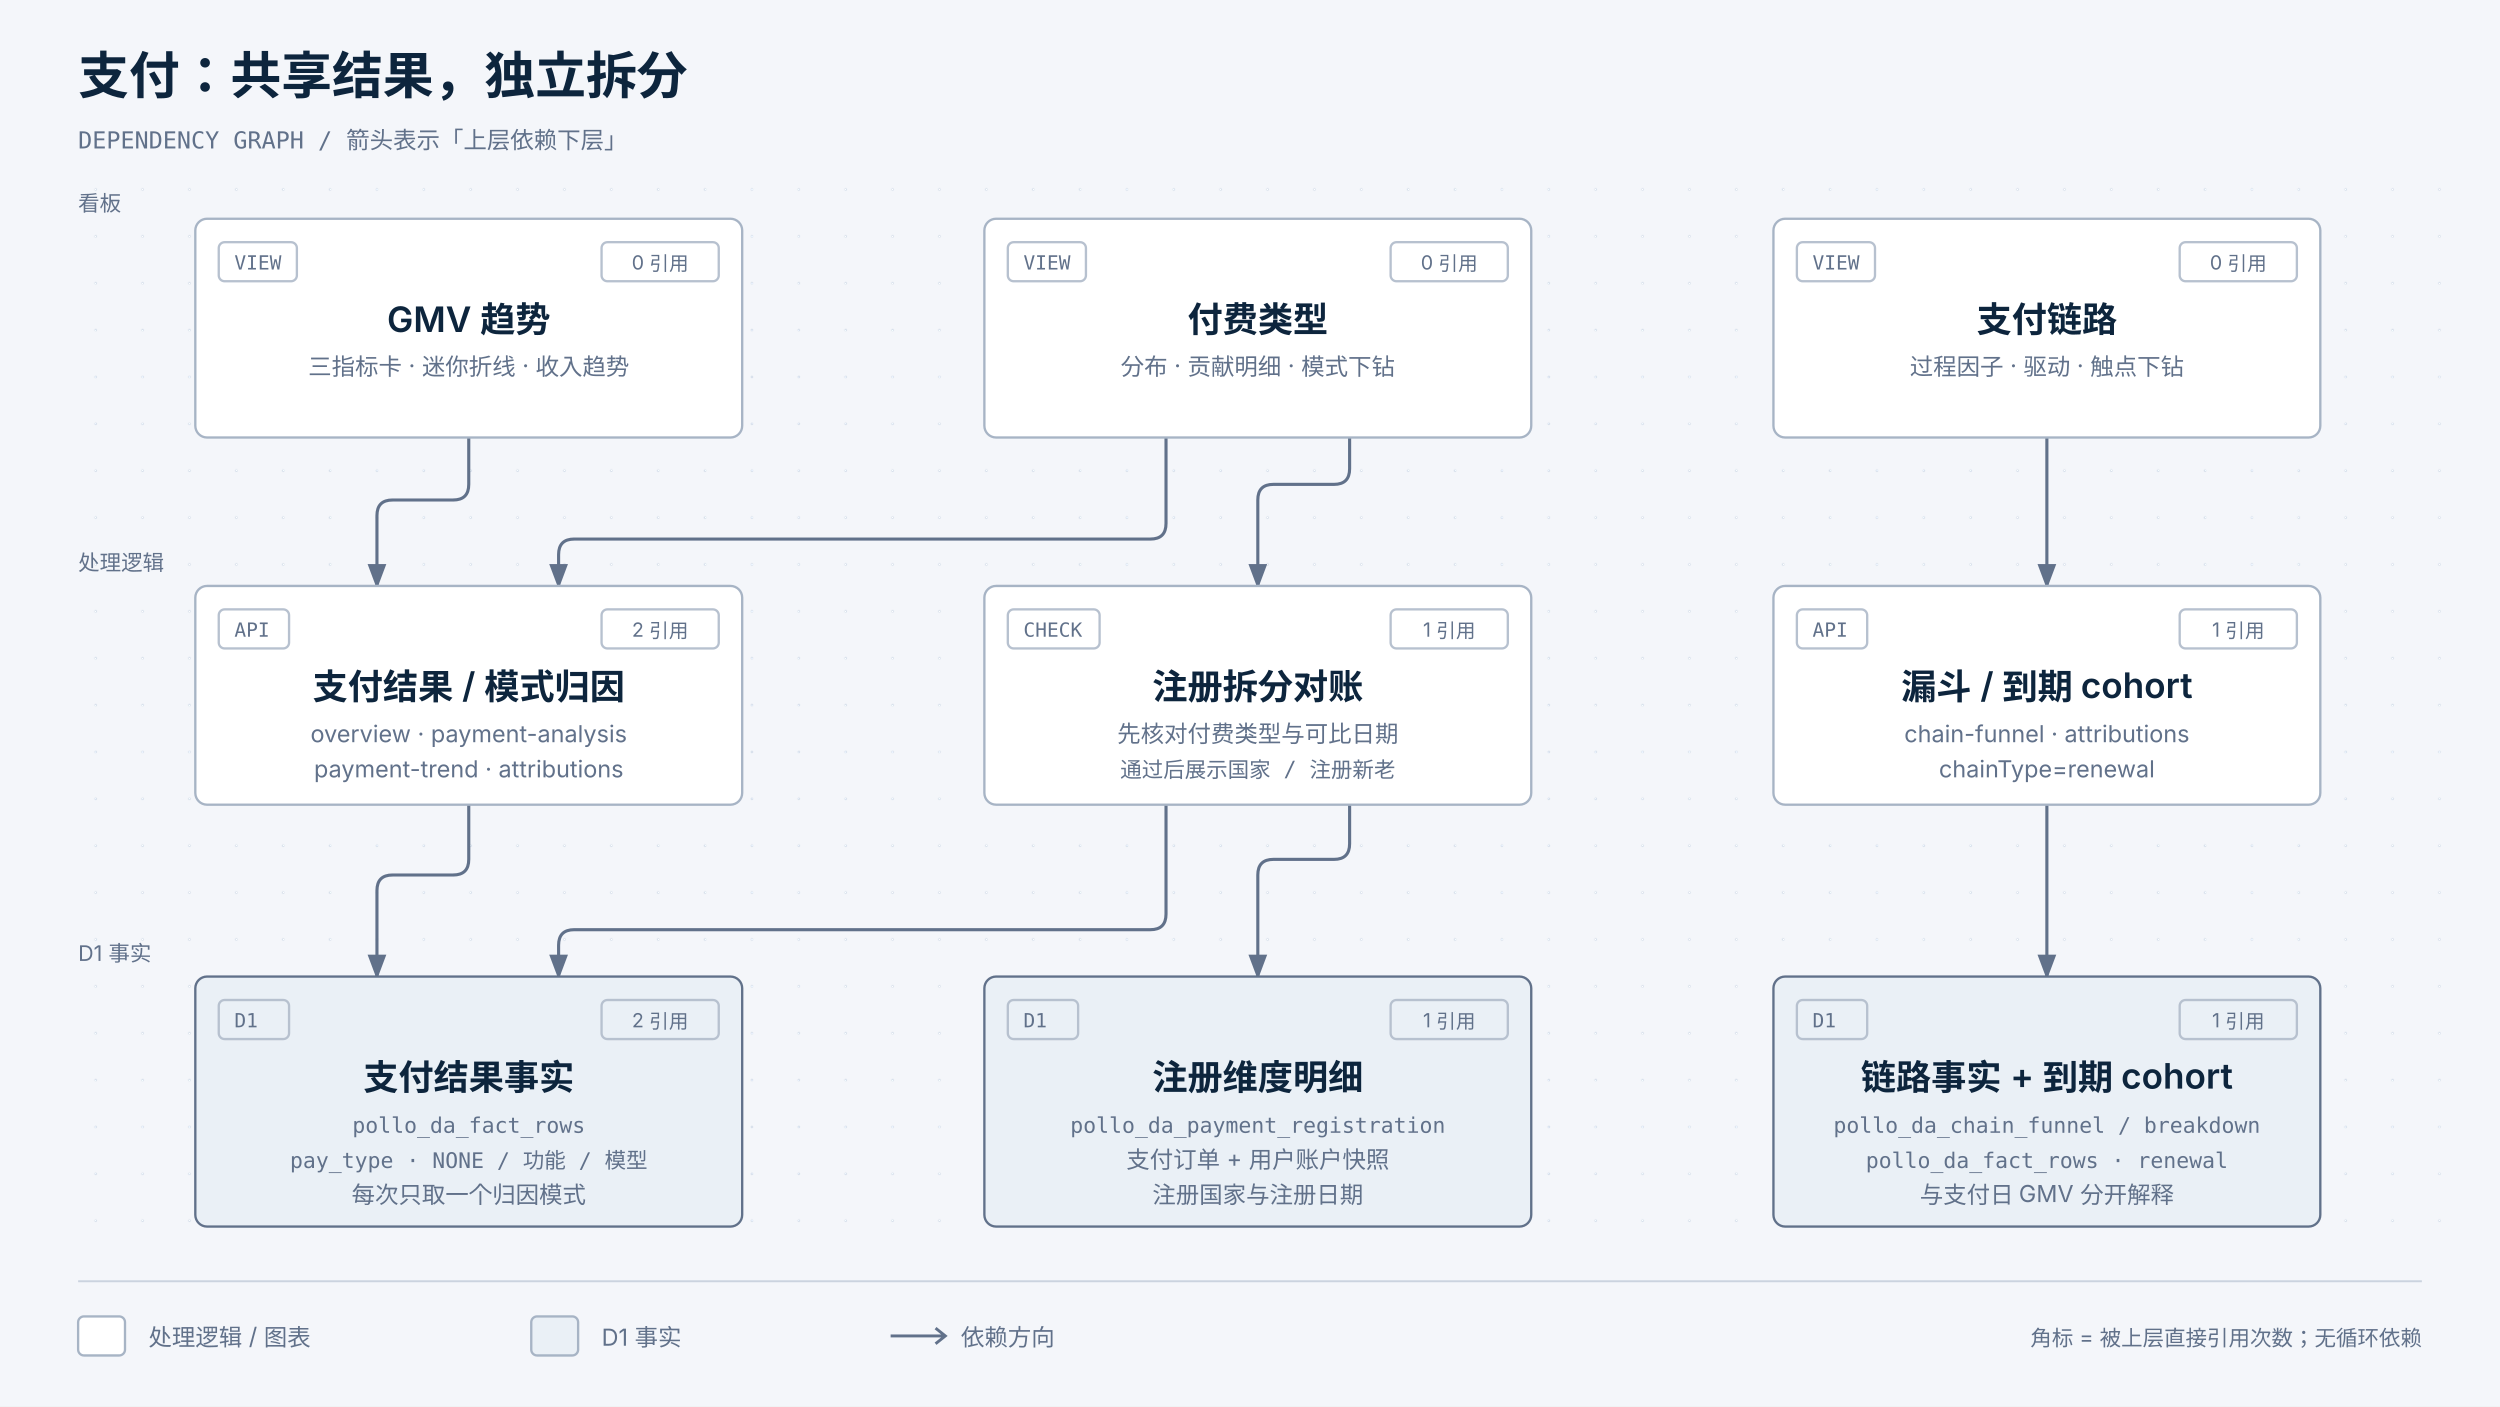
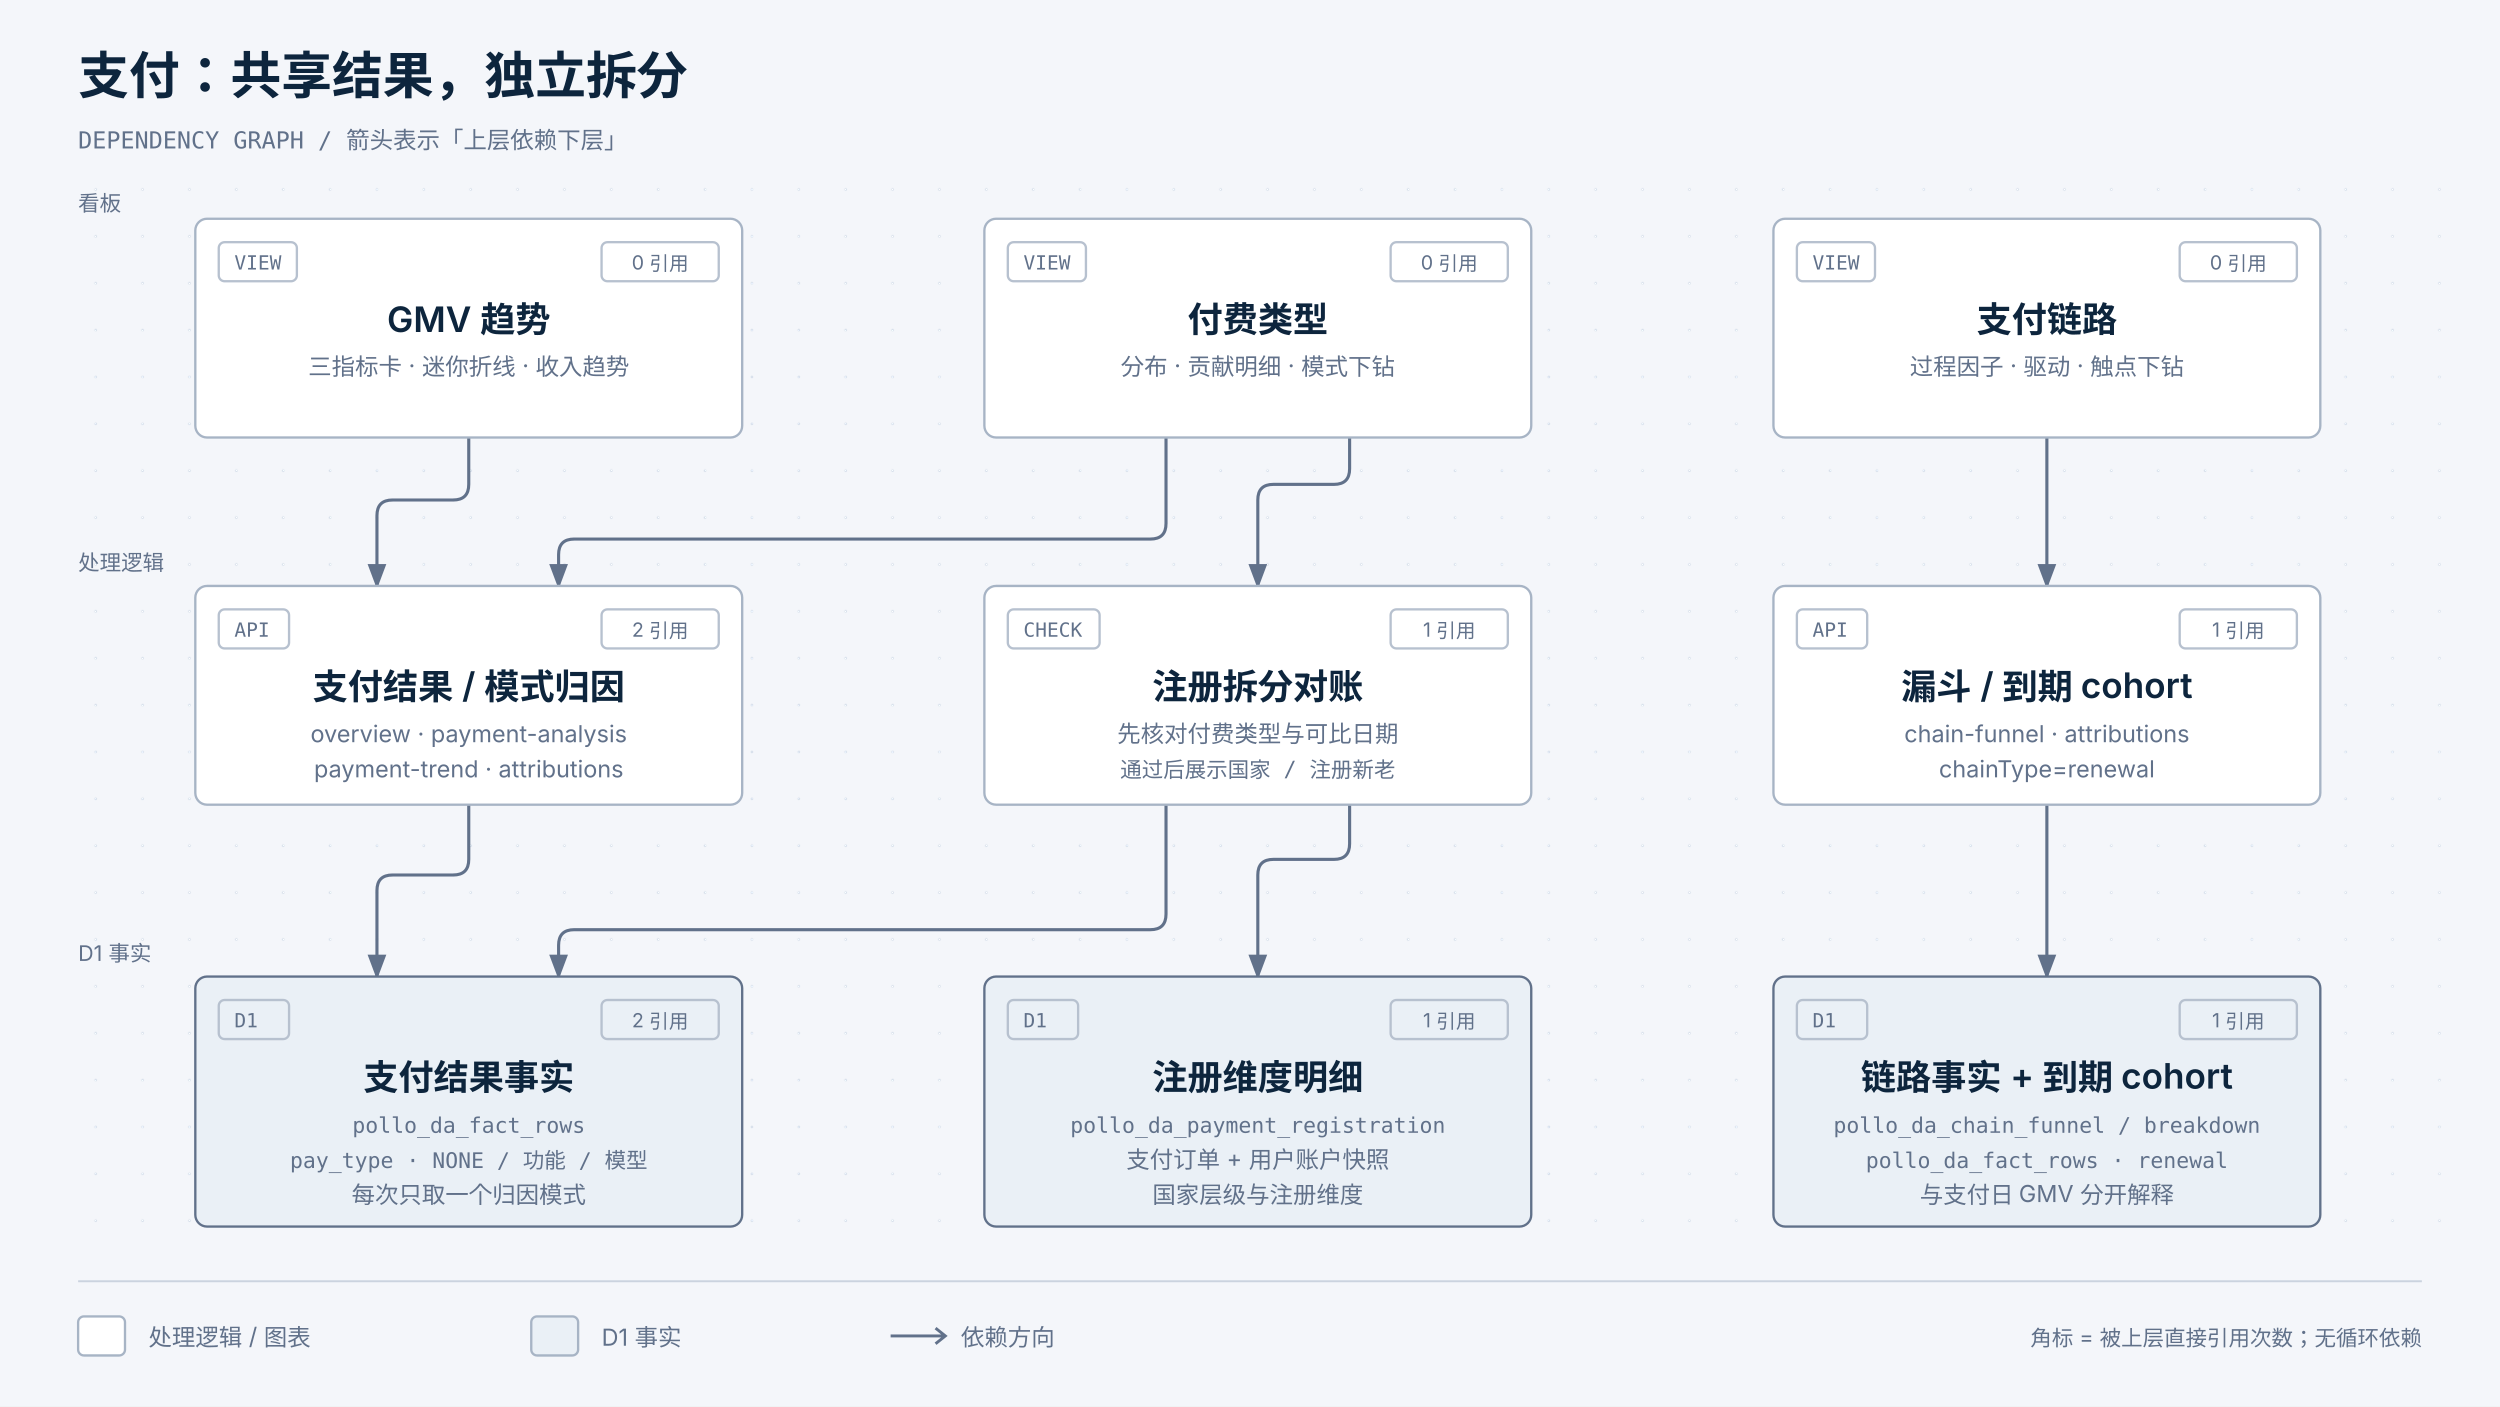
<svg xmlns="http://www.w3.org/2000/svg" viewBox="0 0 1280 720" role="img" aria-labelledby="lineage-payment-title lineage-payment-desc" id="data-lineage-payment-root">
  <defs>
    <style>#data-lineage-payment-root { color: #0d253d; font-family: Inter,-apple-system,BlinkMacSystemFont,"PingFang SC",sans-serif; }
      #data-lineage-payment-root header p, #data-lineage-payment-root p.caption { font-size:14px;color:#61718a;line-height:1.8 }
      #data-lineage-payment-root section { margin-top:40px }
      #data-lineage-payment-root .diagram-container { max-width:100%;overflow-x:auto;border:1px solid #d9e1ec;border-radius:8px }
      #data-lineage-payment-root a { color:#533afd }
      @media print {
#data-lineage-payment-root .diagram-container { overflow:visible }
      #data-lineage-payment-root section { break-inside:avoid }
}</style>
    <marker id="data-lineage-payment-lineage-payment-arrow" markerWidth="8" markerHeight="6" refX="7" refY="3" orient="auto">
      <path d="M0 0 L8 3 L0 6Z" fill="#61718a" />
    </marker>
    <pattern id="data-lineage-payment-lineage-payment-dots" width="24" height="24" patternUnits="userSpaceOnUse">
      <circle cx="1" cy="1" r=".7" fill="#d9e1ec" />
    </pattern>
  </defs>
  <rect width="1280" height="720" fill="#f4f6fa" />
  <rect x="28" y="80" width="1224" height="552" fill="url(#data-lineage-payment-lineage-payment-dots)" />
  <text x="40" y="48" font-size="26" fill="#0d253d" text-anchor="start" font-weight="600" font-family="Inter, -apple-system, BlinkMacSystemFont, PingFang SC, sans-serif">支付：共享结果，独立拆分</text>
  <text x="40" y="76" font-size="12" fill="#61718a" text-anchor="start" font-weight="400" font-family="ui-monospace, SFMono-Regular, Menlo, monospace">DEPENDENCY GRAPH  /  箭头表示「上层依赖下层」</text>
  <text x="40" y="108" font-size="11" fill="#61718a" text-anchor="start" font-weight="400" font-family="Inter, -apple-system, BlinkMacSystemFont, PingFang SC, sans-serif">看板</text>
  <text x="40" y="292" font-size="11" fill="#61718a" text-anchor="start" font-weight="400" font-family="Inter, -apple-system, BlinkMacSystemFont, PingFang SC, sans-serif">处理逻辑</text>
  <text x="40" y="492" font-size="11" fill="#61718a" text-anchor="start" font-weight="400" font-family="Inter, -apple-system, BlinkMacSystemFont, PingFang SC, sans-serif">D1 事实</text>
  <path d="M240 224V248Q240 256 232 256H201Q193 256 193 264V300" fill="none" stroke="#61718a" stroke-width="1.6" marker-end="url(#data-lineage-payment-lineage-payment-arrow)" />
  <path d="M597 224V268Q597 276 589 276H294Q286 276 286 284V300" fill="none" stroke="#61718a" stroke-width="1.6" marker-end="url(#data-lineage-payment-lineage-payment-arrow)" />
  <path d="M691 224V240Q691 248 683 248H652Q644 248 644 256V300" fill="none" stroke="#61718a" stroke-width="1.6" marker-end="url(#data-lineage-payment-lineage-payment-arrow)" />
  <path d="M1048 224V300" fill="none" stroke="#61718a" stroke-width="1.6" marker-end="url(#data-lineage-payment-lineage-payment-arrow)" />
  <path d="M240 412V440Q240 448 232 448H201Q193 448 193 456V500" fill="none" stroke="#61718a" stroke-width="1.6" marker-end="url(#data-lineage-payment-lineage-payment-arrow)" />
  <path d="M597 412V468Q597 476 589 476H294Q286 476 286 484V500" fill="none" stroke="#61718a" stroke-width="1.6" marker-end="url(#data-lineage-payment-lineage-payment-arrow)" />
  <path d="M691 412V432Q691 440 683 440H652Q644 440 644 448V500" fill="none" stroke="#61718a" stroke-width="1.6" marker-end="url(#data-lineage-payment-lineage-payment-arrow)" />
  <path d="M1048 412V500" fill="none" stroke="#61718a" stroke-width="1.6" marker-end="url(#data-lineage-payment-lineage-payment-arrow)" />
  <g data-node="GMV 趋势">
    <rect x="100" y="112" width="280" height="112" rx="6" fill="#fff" stroke="#a7b4c5" stroke-width="1.2" />
    <rect x="112" y="124" width="40" height="20" rx="3" fill="#fff" stroke="#b7c1cf" stroke-width="1.2" />
    <text x="120" y="138" font-size="10" fill="#61718a" text-anchor="start" font-weight="400" font-family="ui-monospace, SFMono-Regular, Menlo, monospace">VIEW</text>
    <rect x="308" y="124" width="60" height="20" rx="3" fill="#fff" stroke="#b7c1cf" stroke-width="1.2" />
    <text x="338" y="138" font-size="10" fill="#61718a" text-anchor="middle" font-weight="400" font-family="Inter, -apple-system, BlinkMacSystemFont, PingFang SC, sans-serif">0 引用</text>
    <text x="240.0" y="170" font-size="18" fill="#0d253d" text-anchor="middle" font-weight="600" font-family="Inter, -apple-system, BlinkMacSystemFont, PingFang SC, sans-serif">GMV 趋势</text>
    <text x="240.0" y="192" font-size="12" fill="#61718a" text-anchor="middle" font-weight="400" font-family="Inter, -apple-system, BlinkMacSystemFont, PingFang SC, sans-serif">三指标卡 · 迷你折线 · 收入趋势</text>
  </g>
  <g data-node="付费类型">
    <rect x="504" y="112" width="280" height="112" rx="6" fill="#fff" stroke="#a7b4c5" stroke-width="1.2" />
    <rect x="516" y="124" width="40" height="20" rx="3" fill="#fff" stroke="#b7c1cf" stroke-width="1.2" />
    <text x="524" y="138" font-size="10" fill="#61718a" text-anchor="start" font-weight="400" font-family="ui-monospace, SFMono-Regular, Menlo, monospace">VIEW</text>
    <rect x="712" y="124" width="60" height="20" rx="3" fill="#fff" stroke="#b7c1cf" stroke-width="1.2" />
    <text x="742" y="138" font-size="10" fill="#61718a" text-anchor="middle" font-weight="400" font-family="Inter, -apple-system, BlinkMacSystemFont, PingFang SC, sans-serif">0 引用</text>
    <text x="644.0" y="170" font-size="18" fill="#0d253d" text-anchor="middle" font-weight="600" font-family="Inter, -apple-system, BlinkMacSystemFont, PingFang SC, sans-serif">付费类型</text>
    <text x="644.0" y="192" font-size="12" fill="#61718a" text-anchor="middle" font-weight="400" font-family="Inter, -apple-system, BlinkMacSystemFont, PingFang SC, sans-serif">分布 · 贡献明细 · 模式下钻</text>
  </g>
  <g data-node="支付链路">
    <rect x="908" y="112" width="280" height="112" rx="6" fill="#fff" stroke="#a7b4c5" stroke-width="1.2" />
    <rect x="920" y="124" width="40" height="20" rx="3" fill="#fff" stroke="#b7c1cf" stroke-width="1.2" />
    <text x="928" y="138" font-size="10" fill="#61718a" text-anchor="start" font-weight="400" font-family="ui-monospace, SFMono-Regular, Menlo, monospace">VIEW</text>
    <rect x="1116" y="124" width="60" height="20" rx="3" fill="#fff" stroke="#b7c1cf" stroke-width="1.2" />
    <text x="1146" y="138" font-size="10" fill="#61718a" text-anchor="middle" font-weight="400" font-family="Inter, -apple-system, BlinkMacSystemFont, PingFang SC, sans-serif">0 引用</text>
    <text x="1048.0" y="170" font-size="18" fill="#0d253d" text-anchor="middle" font-weight="600" font-family="Inter, -apple-system, BlinkMacSystemFont, PingFang SC, sans-serif">支付链路</text>
    <text x="1048.0" y="192" font-size="12" fill="#61718a" text-anchor="middle" font-weight="400" font-family="Inter, -apple-system, BlinkMacSystemFont, PingFang SC, sans-serif">过程因子 · 驱动 · 触点下钻</text>
  </g>
  <g data-node="支付结果 / 模式归因">
    <rect x="100" y="300" width="280" height="112" rx="6" fill="#fff" stroke="#a7b4c5" stroke-width="1.2" />
    <rect x="112" y="312" width="36" height="20" rx="3" fill="#fff" stroke="#b7c1cf" stroke-width="1.2" />
    <text x="120" y="326" font-size="10" fill="#61718a" text-anchor="start" font-weight="400" font-family="ui-monospace, SFMono-Regular, Menlo, monospace">API</text>
    <rect x="308" y="312" width="60" height="20" rx="3" fill="#fff" stroke="#b7c1cf" stroke-width="1.2" />
    <text x="338" y="326" font-size="10" fill="#61718a" text-anchor="middle" font-weight="400" font-family="Inter, -apple-system, BlinkMacSystemFont, PingFang SC, sans-serif">2 引用</text>
    <text x="240.0" y="358" font-size="18" fill="#0d253d" text-anchor="middle" font-weight="600" font-family="Inter, -apple-system, BlinkMacSystemFont, PingFang SC, sans-serif">支付结果 / 模式归因</text>
    <text x="240.0" y="380" font-size="12" fill="#61718a" text-anchor="middle" font-weight="400" font-family="Inter, -apple-system, BlinkMacSystemFont, PingFang SC, sans-serif">overview · payment-analysis</text>
    <text x="240.0" y="398" font-size="12" fill="#61718a" text-anchor="middle" font-weight="400" font-family="Inter, -apple-system, BlinkMacSystemFont, PingFang SC, sans-serif">payment-trend · attributions</text>
  </g>
  <g data-node="注册拆分对账">
    <rect x="504" y="300" width="280" height="112" rx="6" fill="#fff" stroke="#a7b4c5" stroke-width="1.2" />
    <rect x="516" y="312" width="47" height="20" rx="3" fill="#fff" stroke="#b7c1cf" stroke-width="1.2" />
    <text x="524" y="326" font-size="10" fill="#61718a" text-anchor="start" font-weight="400" font-family="ui-monospace, SFMono-Regular, Menlo, monospace">CHECK</text>
    <rect x="712" y="312" width="60" height="20" rx="3" fill="#fff" stroke="#b7c1cf" stroke-width="1.2" />
    <text x="742" y="326" font-size="10" fill="#61718a" text-anchor="middle" font-weight="400" font-family="Inter, -apple-system, BlinkMacSystemFont, PingFang SC, sans-serif">1 引用</text>
    <text x="644.0" y="358" font-size="18" fill="#0d253d" text-anchor="middle" font-weight="600" font-family="Inter, -apple-system, BlinkMacSystemFont, PingFang SC, sans-serif">注册拆分对账</text>
    <text x="644.0" y="380" font-size="12" fill="#61718a" text-anchor="middle" font-weight="400" font-family="Inter, -apple-system, BlinkMacSystemFont, PingFang SC, sans-serif">先核对付费类型与可比日期</text>
    <text x="644.0" y="398" font-size="11" fill="#61718a" text-anchor="middle" font-weight="400" font-family="ui-monospace, SFMono-Regular, Menlo, monospace">通过后展示国家 / 注册新老</text>
  </g>
  <g data-node="漏斗 / 到期 cohort">
    <rect x="908" y="300" width="280" height="112" rx="6" fill="#fff" stroke="#a7b4c5" stroke-width="1.2" />
    <rect x="920" y="312" width="36" height="20" rx="3" fill="#fff" stroke="#b7c1cf" stroke-width="1.2" />
    <text x="928" y="326" font-size="10" fill="#61718a" text-anchor="start" font-weight="400" font-family="ui-monospace, SFMono-Regular, Menlo, monospace">API</text>
    <rect x="1116" y="312" width="60" height="20" rx="3" fill="#fff" stroke="#b7c1cf" stroke-width="1.2" />
    <text x="1146" y="326" font-size="10" fill="#61718a" text-anchor="middle" font-weight="400" font-family="Inter, -apple-system, BlinkMacSystemFont, PingFang SC, sans-serif">1 引用</text>
    <text x="1048.0" y="358" font-size="18" fill="#0d253d" text-anchor="middle" font-weight="600" font-family="Inter, -apple-system, BlinkMacSystemFont, PingFang SC, sans-serif">漏斗 / 到期 cohort</text>
    <text x="1048.0" y="380" font-size="12" fill="#61718a" text-anchor="middle" font-weight="400" font-family="Inter, -apple-system, BlinkMacSystemFont, PingFang SC, sans-serif">chain-funnel · attributions</text>
    <text x="1048.0" y="398" font-size="12" fill="#61718a" text-anchor="middle" font-weight="400" font-family="Inter, -apple-system, BlinkMacSystemFont, PingFang SC, sans-serif">chainType=renewal</text>
  </g>
  <g data-node="支付结果事实">
    <rect x="100" y="500" width="280" height="128" rx="6" fill="#eaf0f6" stroke="#61718a" stroke-width="1.2" />
    <rect x="112" y="512" width="36" height="20" rx="3" fill="#eaf0f6" stroke="#b7c1cf" stroke-width="1.2" />
    <text x="120" y="526" font-size="10" fill="#61718a" text-anchor="start" font-weight="400" font-family="ui-monospace, SFMono-Regular, Menlo, monospace">D1</text>
    <rect x="308" y="512" width="60" height="20" rx="3" fill="#eaf0f6" stroke="#b7c1cf" stroke-width="1.2" />
    <text x="338" y="526" font-size="10" fill="#61718a" text-anchor="middle" font-weight="400" font-family="Inter, -apple-system, BlinkMacSystemFont, PingFang SC, sans-serif">2 引用</text>
    <text x="240.0" y="558" font-size="18" fill="#0d253d" text-anchor="middle" font-weight="600" font-family="Inter, -apple-system, BlinkMacSystemFont, PingFang SC, sans-serif">支付结果事实</text>
    <text x="240.0" y="580" font-size="11" fill="#61718a" text-anchor="middle" font-weight="400" font-family="ui-monospace, SFMono-Regular, Menlo, monospace">pollo_da_fact_rows</text>
    <text x="240.0" y="598" font-size="11" fill="#61718a" text-anchor="middle" font-weight="400" font-family="ui-monospace, SFMono-Regular, Menlo, monospace">pay_type · NONE / 功能 / 模型</text>
    <text x="240.0" y="616" font-size="12" fill="#61718a" text-anchor="middle" font-weight="400" font-family="Inter, -apple-system, BlinkMacSystemFont, PingFang SC, sans-serif">每次只取一个归因模式</text>
  </g>
  <g data-node="注册维度明细">
    <rect x="504" y="500" width="280" height="128" rx="6" fill="#eaf0f6" stroke="#61718a" stroke-width="1.2" />
    <rect x="516" y="512" width="36" height="20" rx="3" fill="#eaf0f6" stroke="#b7c1cf" stroke-width="1.2" />
    <text x="524" y="526" font-size="10" fill="#61718a" text-anchor="start" font-weight="400" font-family="ui-monospace, SFMono-Regular, Menlo, monospace">D1</text>
    <rect x="712" y="512" width="60" height="20" rx="3" fill="#eaf0f6" stroke="#b7c1cf" stroke-width="1.2" />
    <text x="742" y="526" font-size="10" fill="#61718a" text-anchor="middle" font-weight="400" font-family="Inter, -apple-system, BlinkMacSystemFont, PingFang SC, sans-serif">1 引用</text>
    <text x="644.0" y="558" font-size="18" fill="#0d253d" text-anchor="middle" font-weight="600" font-family="Inter, -apple-system, BlinkMacSystemFont, PingFang SC, sans-serif">注册维度明细</text>
    <text x="644.0" y="580" font-size="11" fill="#61718a" text-anchor="middle" font-weight="400" font-family="ui-monospace, SFMono-Regular, Menlo, monospace">pollo_da_payment_registration</text>
    <text x="644.0" y="598" font-size="12" fill="#61718a" text-anchor="middle" font-weight="400" font-family="Inter, -apple-system, BlinkMacSystemFont, PingFang SC, sans-serif">支付订单 + 用户账户快照</text>
-     <text x="644.0" y="616" font-size="12" fill="#61718a" text-anchor="middle" font-weight="400" font-family="Inter, -apple-system, BlinkMacSystemFont, PingFang SC, sans-serif">注册国家与注册日期</text>
+     <text x="644.0" y="616" font-size="12" fill="#61718a" text-anchor="middle" font-weight="400" font-family="Inter, -apple-system, BlinkMacSystemFont, PingFang SC, sans-serif">国家层级与注册维度</text>
  </g>
  <g data-node="链路事实 + 到期 cohort">
    <rect x="908" y="500" width="280" height="128" rx="6" fill="#eaf0f6" stroke="#61718a" stroke-width="1.2" />
    <rect x="920" y="512" width="36" height="20" rx="3" fill="#eaf0f6" stroke="#b7c1cf" stroke-width="1.2" />
    <text x="928" y="526" font-size="10" fill="#61718a" text-anchor="start" font-weight="400" font-family="ui-monospace, SFMono-Regular, Menlo, monospace">D1</text>
    <rect x="1116" y="512" width="60" height="20" rx="3" fill="#eaf0f6" stroke="#b7c1cf" stroke-width="1.2" />
    <text x="1146" y="526" font-size="10" fill="#61718a" text-anchor="middle" font-weight="400" font-family="Inter, -apple-system, BlinkMacSystemFont, PingFang SC, sans-serif">1 引用</text>
    <text x="1048.0" y="558" font-size="18" fill="#0d253d" text-anchor="middle" font-weight="600" font-family="Inter, -apple-system, BlinkMacSystemFont, PingFang SC, sans-serif">链路事实 + 到期 cohort</text>
    <text x="1048.0" y="580" font-size="11" fill="#61718a" text-anchor="middle" font-weight="400" font-family="ui-monospace, SFMono-Regular, Menlo, monospace">pollo_da_chain_funnel / breakdown</text>
    <text x="1048.0" y="598" font-size="11" fill="#61718a" text-anchor="middle" font-weight="400" font-family="ui-monospace, SFMono-Regular, Menlo, monospace">pollo_da_fact_rows · renewal</text>
    <text x="1048.0" y="616" font-size="12" fill="#61718a" text-anchor="middle" font-weight="400" font-family="Inter, -apple-system, BlinkMacSystemFont, PingFang SC, sans-serif">与支付日 GMV 分开解释</text>
  </g>
  <path d="M40 656H1240" stroke="#cbd3df" />
  <rect x="40" y="674" width="24" height="20" rx="3" fill="#fff" stroke="#a7b4c5" stroke-width="1.2" />
  <text x="76" y="689" font-size="12" fill="#61718a" text-anchor="start" font-weight="400" font-family="Inter, -apple-system, BlinkMacSystemFont, PingFang SC, sans-serif">处理逻辑 / 图表</text>
  <rect x="272" y="674" width="24" height="20" rx="3" fill="#eaf0f6" stroke="#a7b4c5" stroke-width="1.2" />
  <text x="308" y="689" font-size="12" fill="#61718a" text-anchor="start" font-weight="400" font-family="Inter, -apple-system, BlinkMacSystemFont, PingFang SC, sans-serif">D1 事实</text>
  <path d="M456 684h28m-5-4 5 4-5 4" stroke="#61718a" fill="none" stroke-width="1.5" />
  <text x="492" y="689" font-size="12" fill="#61718a" text-anchor="start" font-weight="400" font-family="Inter, -apple-system, BlinkMacSystemFont, PingFang SC, sans-serif">依赖方向</text>
  <text x="1240" y="689" font-size="11" fill="#61718a" text-anchor="end" font-weight="400" font-family="Inter, -apple-system, BlinkMacSystemFont, PingFang SC, sans-serif">角标 = 被上层直接引用次数；无循环依赖</text>
</svg>
